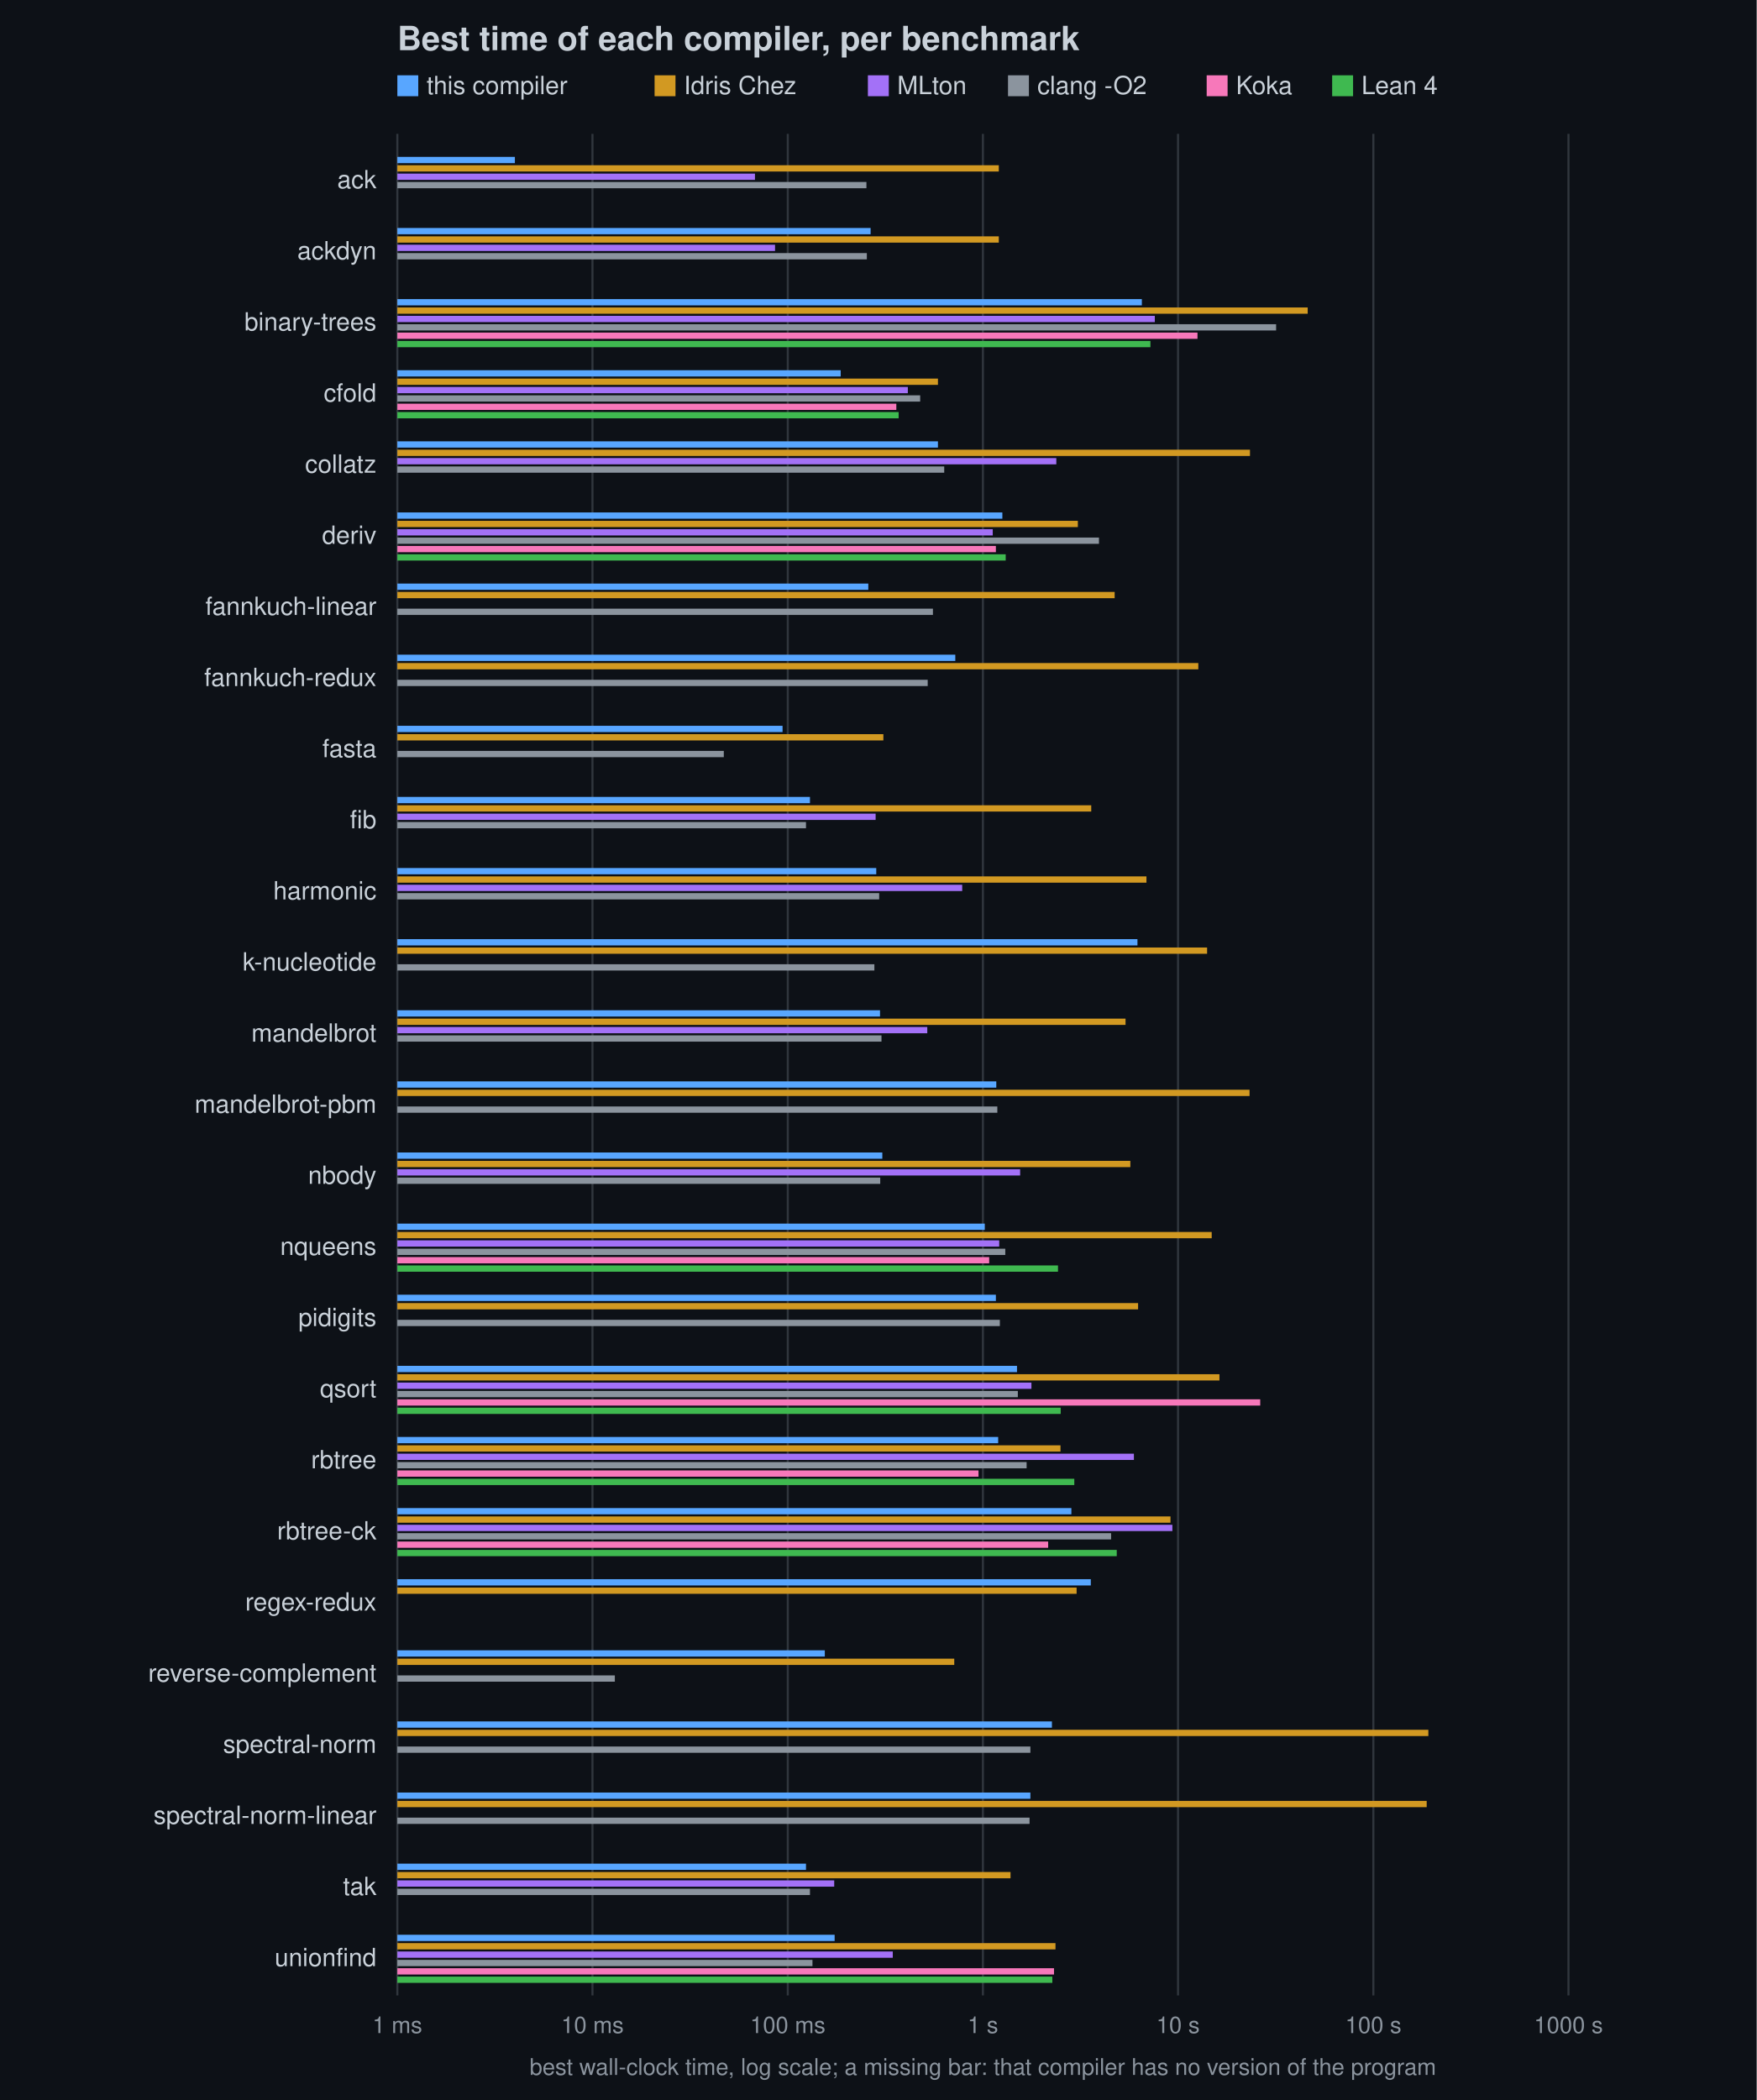
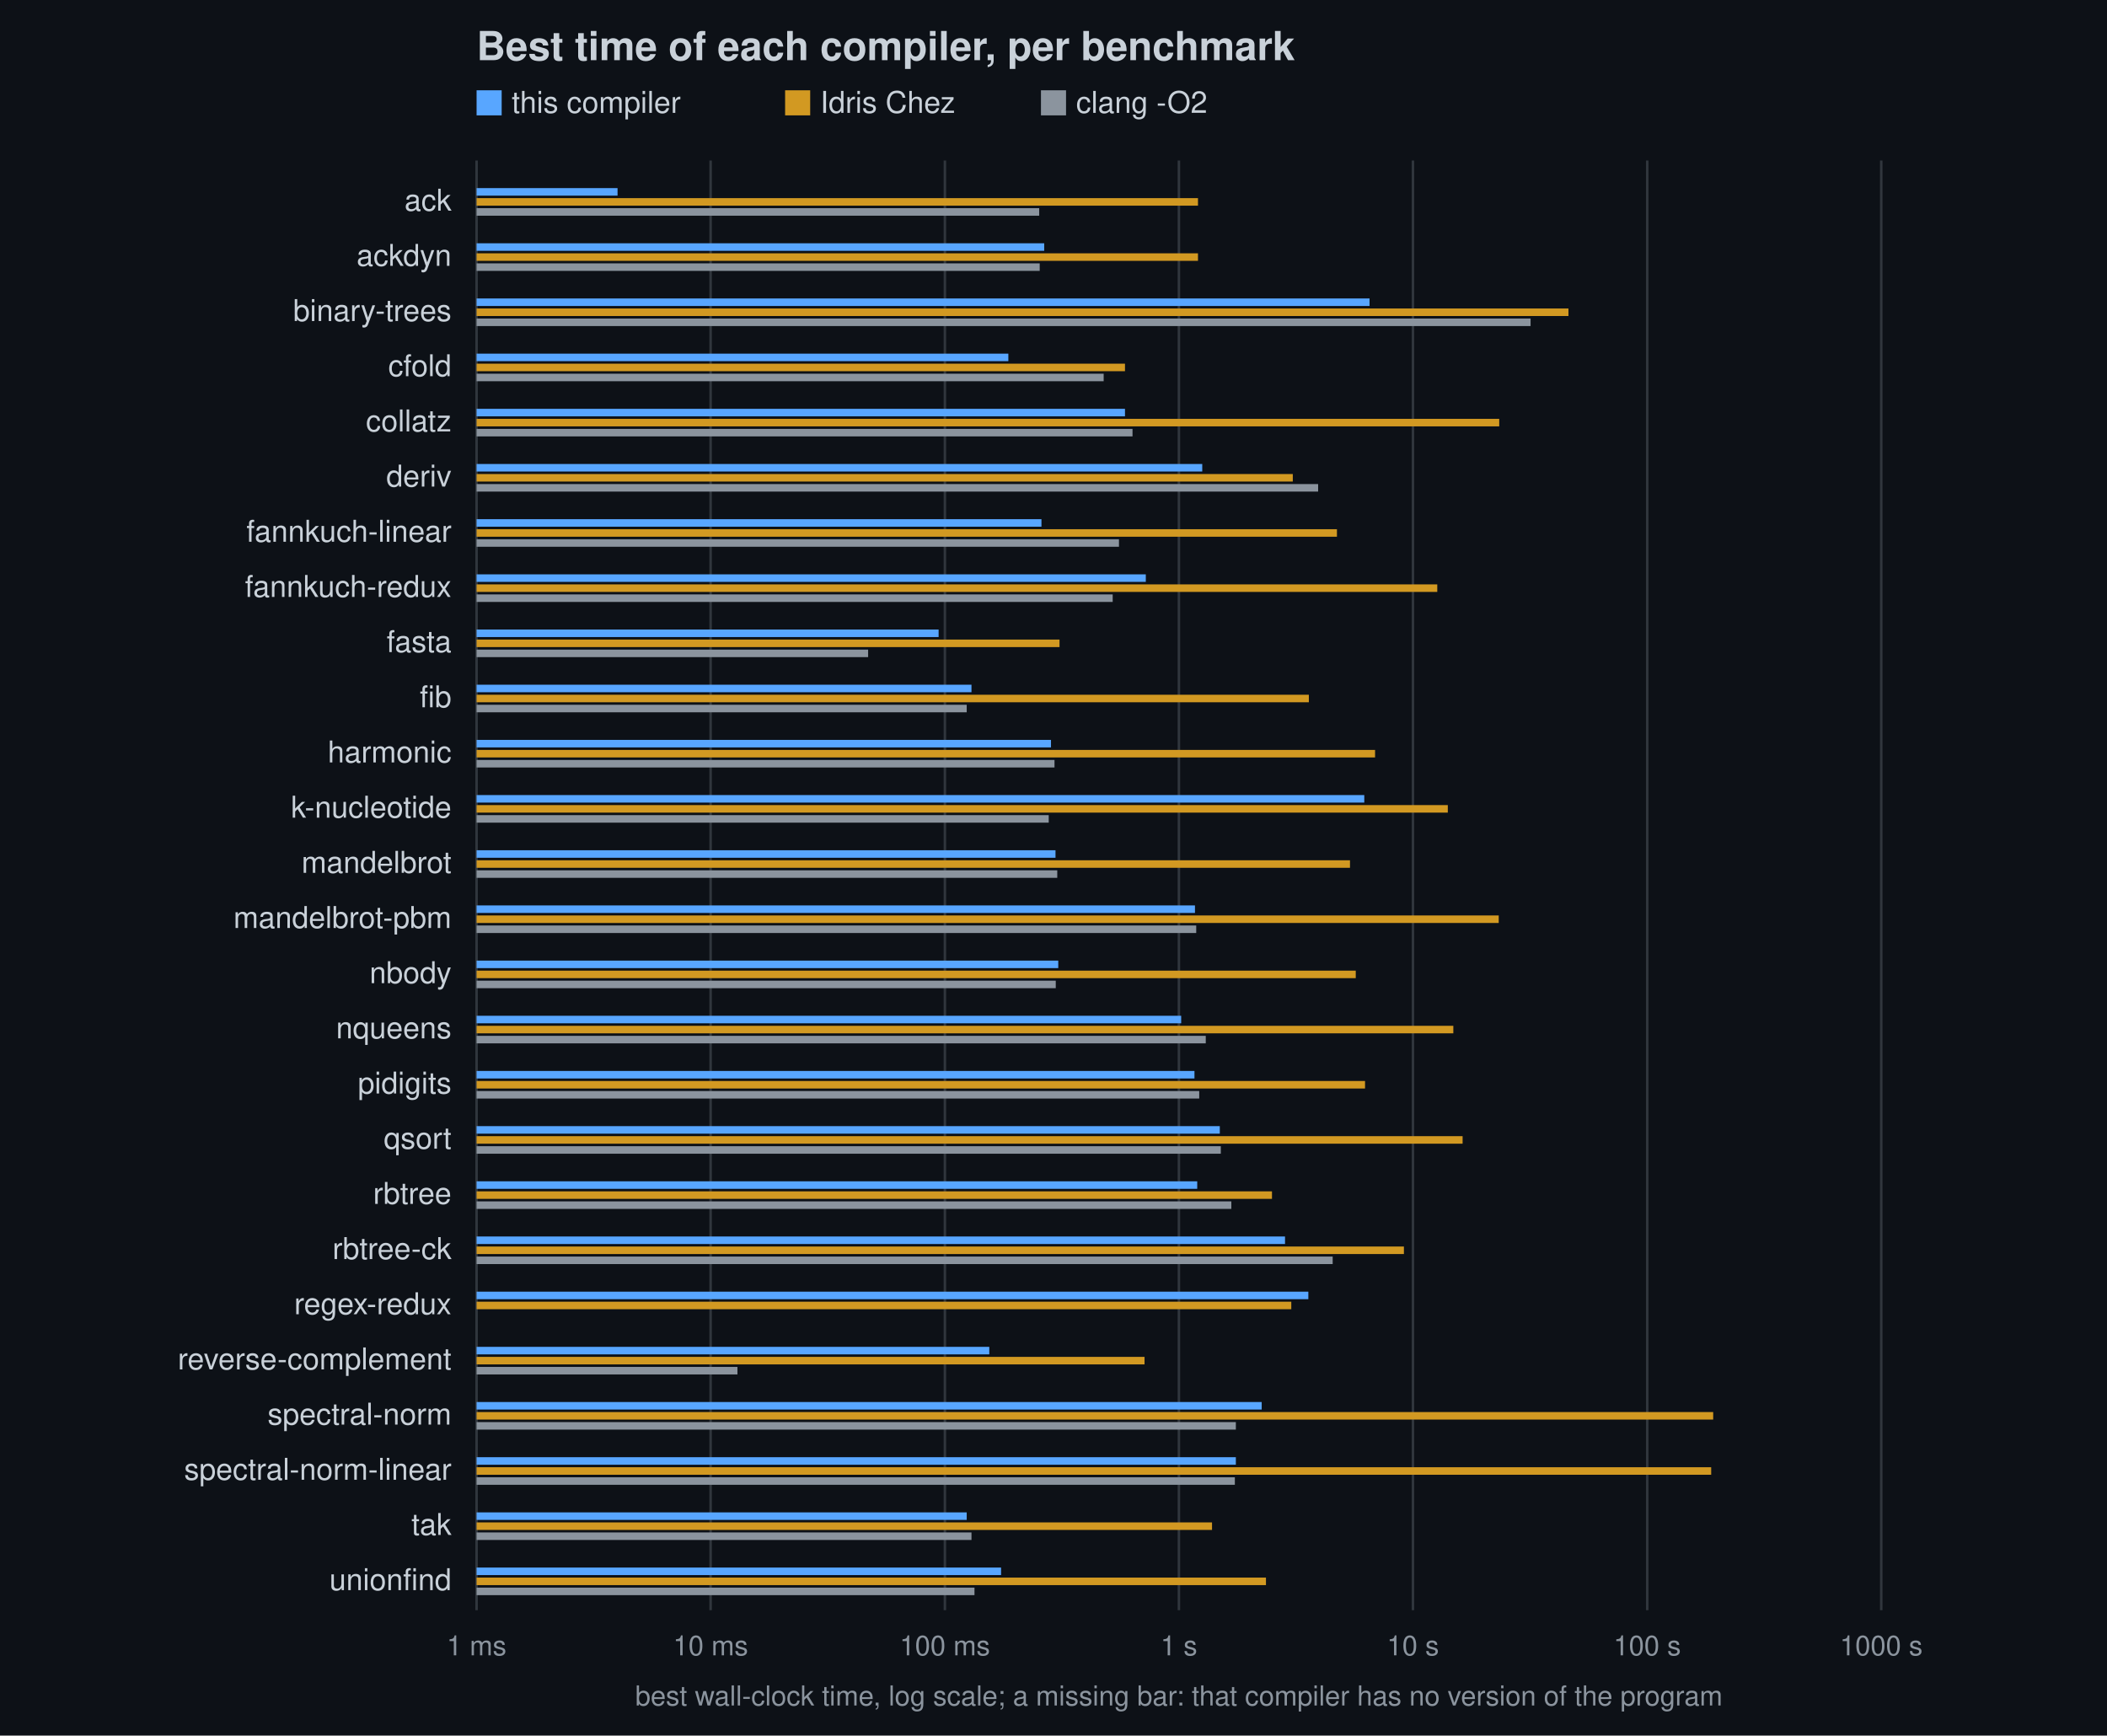
- <svg xmlns="http://www.w3.org/2000/svg" width="840" height="1004" viewBox="0 0 840 1004" font-family="-apple-system, Segoe UI, Helvetica, Arial, sans-serif">
+ <svg xmlns="http://www.w3.org/2000/svg" width="840" height="692" viewBox="0 0 840 692" font-family="-apple-system, Segoe UI, Helvetica, Arial, sans-serif">
  <rect width="100%" height="100%" fill="#0d1117" />
  <text x="190.0" y="24.0" text-anchor="start" font-size="16" fill="#c9d1d9" font-weight="600">Best time of each compiler, per benchmark</text>
  <rect x="190.0" y="36" width="10" height="10" fill="#58a6ff" />
  <text x="204.0" y="45.0" text-anchor="start" font-size="12" fill="#c9d1d9">this compiler</text>
  <rect x="313.0" y="36" width="10" height="10" fill="#d29922" />
  <text x="327.0" y="45.0" text-anchor="start" font-size="12" fill="#c9d1d9">Idris Chez</text>
-   <rect x="415.0" y="36" width="10" height="10" fill="#a371f7" />
-   <text x="429.0" y="45.0" text-anchor="start" font-size="12" fill="#c9d1d9">MLton</text>
-   <rect x="482.0" y="36" width="10" height="10" fill="#8b949e" />
-   <text x="496.0" y="45.0" text-anchor="start" font-size="12" fill="#c9d1d9">clang -O2</text>
-   <rect x="577.0" y="36" width="10" height="10" fill="#f778ba" />
-   <text x="591.0" y="45.0" text-anchor="start" font-size="12" fill="#c9d1d9">Koka</text>
-   <rect x="637.0" y="36" width="10" height="10" fill="#3fb950" />
-   <text x="651.0" y="45.0" text-anchor="start" font-size="12" fill="#c9d1d9">Lean 4</text>
-   <line x1="190.0" y1="64" x2="190.0" y2="954" stroke="#30363d" />
-   <text x="190.0" y="972.0" text-anchor="middle" font-size="11" fill="#8b949e">1 ms</text>
-   <line x1="283.3" y1="64" x2="283.3" y2="954" stroke="#30363d" />
-   <text x="283.3" y="972.0" text-anchor="middle" font-size="11" fill="#8b949e">10 ms</text>
-   <line x1="376.7" y1="64" x2="376.7" y2="954" stroke="#30363d" />
-   <text x="376.7" y="972.0" text-anchor="middle" font-size="11" fill="#8b949e">100 ms</text>
-   <line x1="470.0" y1="64" x2="470.0" y2="954" stroke="#30363d" />
-   <text x="470.0" y="972.0" text-anchor="middle" font-size="11" fill="#8b949e">1 s</text>
-   <line x1="563.3" y1="64" x2="563.3" y2="954" stroke="#30363d" />
-   <text x="563.3" y="972.0" text-anchor="middle" font-size="11" fill="#8b949e">10 s</text>
-   <line x1="656.7" y1="64" x2="656.7" y2="954" stroke="#30363d" />
-   <text x="656.7" y="972.0" text-anchor="middle" font-size="11" fill="#8b949e">100 s</text>
-   <line x1="750.0" y1="64" x2="750.0" y2="954" stroke="#30363d" />
-   <text x="750.0" y="972.0" text-anchor="middle" font-size="11" fill="#8b949e">1000 s</text>
-   <text x="180.0" y="90.0" text-anchor="end" font-size="12" fill="#c9d1d9">ack</text>
+   <rect x="415.0" y="36" width="10" height="10" fill="#8b949e" />
+   <text x="429.0" y="45.0" text-anchor="start" font-size="12" fill="#c9d1d9">clang -O2</text>
+   <line x1="190.0" y1="64" x2="190.0" y2="642" stroke="#30363d" />
+   <text x="190.0" y="660.0" text-anchor="middle" font-size="11" fill="#8b949e">1 ms</text>
+   <line x1="283.3" y1="64" x2="283.3" y2="642" stroke="#30363d" />
+   <text x="283.3" y="660.0" text-anchor="middle" font-size="11" fill="#8b949e">10 ms</text>
+   <line x1="376.7" y1="64" x2="376.7" y2="642" stroke="#30363d" />
+   <text x="376.7" y="660.0" text-anchor="middle" font-size="11" fill="#8b949e">100 ms</text>
+   <line x1="470.0" y1="64" x2="470.0" y2="642" stroke="#30363d" />
+   <text x="470.0" y="660.0" text-anchor="middle" font-size="11" fill="#8b949e">1 s</text>
+   <line x1="563.3" y1="64" x2="563.3" y2="642" stroke="#30363d" />
+   <text x="563.3" y="660.0" text-anchor="middle" font-size="11" fill="#8b949e">10 s</text>
+   <line x1="656.7" y1="64" x2="656.7" y2="642" stroke="#30363d" />
+   <text x="656.7" y="660.0" text-anchor="middle" font-size="11" fill="#8b949e">100 s</text>
+   <line x1="750.0" y1="64" x2="750.0" y2="642" stroke="#30363d" />
+   <text x="750.0" y="660.0" text-anchor="middle" font-size="11" fill="#8b949e">1000 s</text>
+   <text x="180.0" y="84.0" text-anchor="end" font-size="12" fill="#c9d1d9">ack</text>
  <rect x="190" y="75.0" width="56.2" height="3" fill="#58a6ff" />
  <rect x="190" y="79.0" width="287.6" height="3" fill="#d29922" />
-   <rect x="190" y="83.0" width="171.0" height="3" fill="#a371f7" />
-   <rect x="190" y="87.0" width="224.3" height="3" fill="#8b949e" />
-   <text x="180.0" y="124.0" text-anchor="end" font-size="12" fill="#c9d1d9">ackdyn</text>
-   <rect x="190" y="109.0" width="226.3" height="3" fill="#58a6ff" />
-   <rect x="190" y="113.0" width="287.6" height="3" fill="#d29922" />
-   <rect x="190" y="117.0" width="180.6" height="3" fill="#a371f7" />
-   <rect x="190" y="121.0" width="224.5" height="3" fill="#8b949e" />
-   <text x="180.0" y="158.0" text-anchor="end" font-size="12" fill="#c9d1d9">binary-trees</text>
-   <rect x="190" y="143.0" width="356.0" height="3" fill="#58a6ff" />
-   <rect x="190" y="147.0" width="435.3" height="3" fill="#d29922" />
-   <rect x="190" y="151.0" width="362.2" height="3" fill="#a371f7" />
-   <rect x="190" y="155.0" width="420.2" height="3" fill="#8b949e" />
-   <rect x="190" y="159.0" width="382.6" height="3" fill="#f778ba" />
-   <rect x="190" y="163.0" width="360.1" height="3" fill="#3fb950" />
-   <text x="180.0" y="192.0" text-anchor="end" font-size="12" fill="#c9d1d9">cfold</text>
-   <rect x="190" y="177.0" width="212.0" height="3" fill="#58a6ff" />
-   <rect x="190" y="181.0" width="258.5" height="3" fill="#d29922" />
-   <rect x="190" y="185.0" width="244.1" height="3" fill="#a371f7" />
-   <rect x="190" y="189.0" width="250.0" height="3" fill="#8b949e" />
-   <rect x="190" y="193.0" width="238.6" height="3" fill="#f778ba" />
-   <rect x="190" y="197.0" width="239.7" height="3" fill="#3fb950" />
-   <text x="180.0" y="226.0" text-anchor="end" font-size="12" fill="#c9d1d9">collatz</text>
-   <rect x="190" y="211.0" width="258.5" height="3" fill="#58a6ff" />
-   <rect x="190" y="215.0" width="407.7" height="3" fill="#d29922" />
-   <rect x="190" y="219.0" width="315.1" height="3" fill="#a371f7" />
-   <rect x="190" y="223.0" width="261.5" height="3" fill="#8b949e" />
-   <text x="180.0" y="260.0" text-anchor="end" font-size="12" fill="#c9d1d9">deriv</text>
-   <rect x="190" y="245.0" width="289.3" height="3" fill="#58a6ff" />
-   <rect x="190" y="249.0" width="325.4" height="3" fill="#d29922" />
-   <rect x="190" y="253.0" width="284.7" height="3" fill="#a371f7" />
-   <rect x="190" y="257.0" width="335.5" height="3" fill="#8b949e" />
-   <rect x="190" y="261.0" width="286.2" height="3" fill="#f778ba" />
-   <rect x="190" y="265.0" width="290.9" height="3" fill="#3fb950" />
-   <text x="180.0" y="294.0" text-anchor="end" font-size="12" fill="#c9d1d9">fannkuch-linear</text>
-   <rect x="190" y="279.0" width="225.2" height="3" fill="#58a6ff" />
-   <rect x="190" y="283.0" width="343.0" height="3" fill="#d29922" />
-   <rect x="190" y="291.0" width="256.1" height="3" fill="#8b949e" />
-   <text x="180.0" y="328.0" text-anchor="end" font-size="12" fill="#c9d1d9">fannkuch-redux</text>
-   <rect x="190" y="313.0" width="266.8" height="3" fill="#58a6ff" />
-   <rect x="190" y="317.0" width="383.0" height="3" fill="#d29922" />
-   <rect x="190" y="325.0" width="253.6" height="3" fill="#8b949e" />
-   <text x="180.0" y="362.0" text-anchor="end" font-size="12" fill="#c9d1d9">fasta</text>
-   <rect x="190" y="347.0" width="184.2" height="3" fill="#58a6ff" />
-   <rect x="190" y="351.0" width="232.4" height="3" fill="#d29922" />
-   <rect x="190" y="359.0" width="156.1" height="3" fill="#8b949e" />
-   <text x="180.0" y="396.0" text-anchor="end" font-size="12" fill="#c9d1d9">fib</text>
-   <rect x="190" y="381.0" width="197.3" height="3" fill="#58a6ff" />
-   <rect x="190" y="385.0" width="331.8" height="3" fill="#d29922" />
-   <rect x="190" y="389.0" width="228.7" height="3" fill="#a371f7" />
-   <rect x="190" y="393.0" width="195.4" height="3" fill="#8b949e" />
-   <text x="180.0" y="430.0" text-anchor="end" font-size="12" fill="#c9d1d9">harmonic</text>
-   <rect x="190" y="415.0" width="229.0" height="3" fill="#58a6ff" />
-   <rect x="190" y="419.0" width="358.2" height="3" fill="#d29922" />
-   <rect x="190" y="423.0" width="270.1" height="3" fill="#a371f7" />
-   <rect x="190" y="427.0" width="230.4" height="3" fill="#8b949e" />
-   <text x="180.0" y="464.0" text-anchor="end" font-size="12" fill="#c9d1d9">k-nucleotide</text>
-   <rect x="190" y="449.0" width="353.9" height="3" fill="#58a6ff" />
-   <rect x="190" y="453.0" width="387.2" height="3" fill="#d29922" />
-   <rect x="190" y="461.0" width="228.1" height="3" fill="#8b949e" />
-   <text x="180.0" y="498.0" text-anchor="end" font-size="12" fill="#c9d1d9">mandelbrot</text>
-   <rect x="190" y="483.0" width="230.8" height="3" fill="#58a6ff" />
-   <rect x="190" y="487.0" width="348.2" height="3" fill="#d29922" />
-   <rect x="190" y="491.0" width="253.4" height="3" fill="#a371f7" />
-   <rect x="190" y="495.0" width="231.5" height="3" fill="#8b949e" />
-   <text x="180.0" y="532.0" text-anchor="end" font-size="12" fill="#c9d1d9">mandelbrot-pbm</text>
-   <rect x="190" y="517.0" width="286.4" height="3" fill="#58a6ff" />
-   <rect x="190" y="521.0" width="407.5" height="3" fill="#d29922" />
-   <rect x="190" y="529.0" width="286.9" height="3" fill="#8b949e" />
-   <text x="180.0" y="566.0" text-anchor="end" font-size="12" fill="#c9d1d9">nbody</text>
-   <rect x="190" y="551.0" width="231.9" height="3" fill="#58a6ff" />
-   <rect x="190" y="555.0" width="350.5" height="3" fill="#d29922" />
-   <rect x="190" y="559.0" width="297.8" height="3" fill="#a371f7" />
-   <rect x="190" y="563.0" width="230.9" height="3" fill="#8b949e" />
-   <text x="180.0" y="600.0" text-anchor="end" font-size="12" fill="#c9d1d9">nqueens</text>
-   <rect x="190" y="585.0" width="280.9" height="3" fill="#58a6ff" />
-   <rect x="190" y="589.0" width="389.4" height="3" fill="#d29922" />
-   <rect x="190" y="593.0" width="287.8" height="3" fill="#a371f7" />
-   <rect x="190" y="597.0" width="290.7" height="3" fill="#8b949e" />
-   <rect x="190" y="601.0" width="283.0" height="3" fill="#f778ba" />
-   <rect x="190" y="605.0" width="315.9" height="3" fill="#3fb950" />
-   <text x="180.0" y="634.0" text-anchor="end" font-size="12" fill="#c9d1d9">pidigits</text>
-   <rect x="190" y="619.0" width="286.2" height="3" fill="#58a6ff" />
-   <rect x="190" y="623.0" width="354.2" height="3" fill="#d29922" />
-   <rect x="190" y="631.0" width="288.1" height="3" fill="#8b949e" />
-   <text x="180.0" y="668.0" text-anchor="end" font-size="12" fill="#c9d1d9">qsort</text>
-   <rect x="190" y="653.0" width="296.3" height="3" fill="#58a6ff" />
-   <rect x="190" y="657.0" width="393.1" height="3" fill="#d29922" />
-   <rect x="190" y="661.0" width="303.2" height="3" fill="#a371f7" />
-   <rect x="190" y="665.0" width="296.7" height="3" fill="#8b949e" />
-   <rect x="190" y="669.0" width="412.6" height="3" fill="#f778ba" />
-   <rect x="190" y="673.0" width="317.2" height="3" fill="#3fb950" />
-   <text x="180.0" y="702.0" text-anchor="end" font-size="12" fill="#c9d1d9">rbtree</text>
-   <rect x="190" y="687.0" width="287.3" height="3" fill="#58a6ff" />
-   <rect x="190" y="691.0" width="317.1" height="3" fill="#d29922" />
-   <rect x="190" y="695.0" width="352.2" height="3" fill="#a371f7" />
-   <rect x="190" y="699.0" width="300.9" height="3" fill="#8b949e" />
-   <rect x="190" y="703.0" width="277.9" height="3" fill="#f778ba" />
-   <rect x="190" y="707.0" width="323.7" height="3" fill="#3fb950" />
-   <text x="180.0" y="736.0" text-anchor="end" font-size="12" fill="#c9d1d9">rbtree-ck</text>
-   <rect x="190" y="721.0" width="322.3" height="3" fill="#58a6ff" />
-   <rect x="190" y="725.0" width="369.7" height="3" fill="#d29922" />
-   <rect x="190" y="729.0" width="370.6" height="3" fill="#a371f7" />
-   <rect x="190" y="733.0" width="341.3" height="3" fill="#8b949e" />
-   <rect x="190" y="737.0" width="311.2" height="3" fill="#f778ba" />
-   <rect x="190" y="741.0" width="344.0" height="3" fill="#3fb950" />
-   <text x="180.0" y="770.0" text-anchor="end" font-size="12" fill="#c9d1d9">regex-redux</text>
-   <rect x="190" y="755.0" width="331.6" height="3" fill="#58a6ff" />
-   <rect x="190" y="759.0" width="324.8" height="3" fill="#d29922" />
-   <text x="180.0" y="804.0" text-anchor="end" font-size="12" fill="#c9d1d9">reverse-complement</text>
-   <rect x="190" y="789.0" width="204.4" height="3" fill="#58a6ff" />
-   <rect x="190" y="793.0" width="266.3" height="3" fill="#d29922" />
-   <rect x="190" y="801.0" width="104.0" height="3" fill="#8b949e" />
-   <text x="180.0" y="838.0" text-anchor="end" font-size="12" fill="#c9d1d9">spectral-norm</text>
-   <rect x="190" y="823.0" width="313.0" height="3" fill="#58a6ff" />
-   <rect x="190" y="827.0" width="493.0" height="3" fill="#d29922" />
-   <rect x="190" y="835.0" width="302.7" height="3" fill="#8b949e" />
-   <text x="180.0" y="872.0" text-anchor="end" font-size="12" fill="#c9d1d9">spectral-norm-linear</text>
-   <rect x="190" y="857.0" width="302.7" height="3" fill="#58a6ff" />
-   <rect x="190" y="861.0" width="492.2" height="3" fill="#d29922" />
-   <rect x="190" y="869.0" width="302.3" height="3" fill="#8b949e" />
-   <text x="180.0" y="906.0" text-anchor="end" font-size="12" fill="#c9d1d9">tak</text>
-   <rect x="190" y="891.0" width="195.4" height="3" fill="#58a6ff" />
-   <rect x="190" y="895.0" width="293.2" height="3" fill="#d29922" />
-   <rect x="190" y="899.0" width="208.9" height="3" fill="#a371f7" />
-   <rect x="190" y="903.0" width="197.3" height="3" fill="#8b949e" />
-   <text x="180.0" y="940.0" text-anchor="end" font-size="12" fill="#c9d1d9">unionfind</text>
-   <rect x="190" y="925.0" width="209.1" height="3" fill="#58a6ff" />
-   <rect x="190" y="929.0" width="314.7" height="3" fill="#d29922" />
-   <rect x="190" y="933.0" width="236.9" height="3" fill="#a371f7" />
-   <rect x="190" y="937.0" width="198.5" height="3" fill="#8b949e" />
-   <rect x="190" y="941.0" width="314.0" height="3" fill="#f778ba" />
-   <rect x="190" y="945.0" width="313.2" height="3" fill="#3fb950" />
-   <text x="470.0" y="992.0" text-anchor="middle" font-size="11" fill="#8b949e">best wall-clock time, log scale; a missing bar: that compiler has no version of the program</text>
+   <rect x="190" y="83.0" width="224.3" height="3" fill="#8b949e" />
+   <text x="180.0" y="106.0" text-anchor="end" font-size="12" fill="#c9d1d9">ackdyn</text>
+   <rect x="190" y="97.0" width="226.3" height="3" fill="#58a6ff" />
+   <rect x="190" y="101.0" width="287.6" height="3" fill="#d29922" />
+   <rect x="190" y="105.0" width="224.5" height="3" fill="#8b949e" />
+   <text x="180.0" y="128.0" text-anchor="end" font-size="12" fill="#c9d1d9">binary-trees</text>
+   <rect x="190" y="119.0" width="356.0" height="3" fill="#58a6ff" />
+   <rect x="190" y="123.0" width="435.3" height="3" fill="#d29922" />
+   <rect x="190" y="127.0" width="420.2" height="3" fill="#8b949e" />
+   <text x="180.0" y="150.0" text-anchor="end" font-size="12" fill="#c9d1d9">cfold</text>
+   <rect x="190" y="141.0" width="212.0" height="3" fill="#58a6ff" />
+   <rect x="190" y="145.0" width="258.5" height="3" fill="#d29922" />
+   <rect x="190" y="149.0" width="250.0" height="3" fill="#8b949e" />
+   <text x="180.0" y="172.0" text-anchor="end" font-size="12" fill="#c9d1d9">collatz</text>
+   <rect x="190" y="163.0" width="258.5" height="3" fill="#58a6ff" />
+   <rect x="190" y="167.0" width="407.7" height="3" fill="#d29922" />
+   <rect x="190" y="171.0" width="261.5" height="3" fill="#8b949e" />
+   <text x="180.0" y="194.0" text-anchor="end" font-size="12" fill="#c9d1d9">deriv</text>
+   <rect x="190" y="185.0" width="289.3" height="3" fill="#58a6ff" />
+   <rect x="190" y="189.0" width="325.4" height="3" fill="#d29922" />
+   <rect x="190" y="193.0" width="335.5" height="3" fill="#8b949e" />
+   <text x="180.0" y="216.0" text-anchor="end" font-size="12" fill="#c9d1d9">fannkuch-linear</text>
+   <rect x="190" y="207.0" width="225.2" height="3" fill="#58a6ff" />
+   <rect x="190" y="211.0" width="343.0" height="3" fill="#d29922" />
+   <rect x="190" y="215.0" width="256.1" height="3" fill="#8b949e" />
+   <text x="180.0" y="238.0" text-anchor="end" font-size="12" fill="#c9d1d9">fannkuch-redux</text>
+   <rect x="190" y="229.0" width="266.8" height="3" fill="#58a6ff" />
+   <rect x="190" y="233.0" width="383.0" height="3" fill="#d29922" />
+   <rect x="190" y="237.0" width="253.6" height="3" fill="#8b949e" />
+   <text x="180.0" y="260.0" text-anchor="end" font-size="12" fill="#c9d1d9">fasta</text>
+   <rect x="190" y="251.0" width="184.2" height="3" fill="#58a6ff" />
+   <rect x="190" y="255.0" width="232.4" height="3" fill="#d29922" />
+   <rect x="190" y="259.0" width="156.1" height="3" fill="#8b949e" />
+   <text x="180.0" y="282.0" text-anchor="end" font-size="12" fill="#c9d1d9">fib</text>
+   <rect x="190" y="273.0" width="197.3" height="3" fill="#58a6ff" />
+   <rect x="190" y="277.0" width="331.8" height="3" fill="#d29922" />
+   <rect x="190" y="281.0" width="195.4" height="3" fill="#8b949e" />
+   <text x="180.0" y="304.0" text-anchor="end" font-size="12" fill="#c9d1d9">harmonic</text>
+   <rect x="190" y="295.0" width="229.0" height="3" fill="#58a6ff" />
+   <rect x="190" y="299.0" width="358.2" height="3" fill="#d29922" />
+   <rect x="190" y="303.0" width="230.4" height="3" fill="#8b949e" />
+   <text x="180.0" y="326.0" text-anchor="end" font-size="12" fill="#c9d1d9">k-nucleotide</text>
+   <rect x="190" y="317.0" width="353.9" height="3" fill="#58a6ff" />
+   <rect x="190" y="321.0" width="387.2" height="3" fill="#d29922" />
+   <rect x="190" y="325.0" width="228.1" height="3" fill="#8b949e" />
+   <text x="180.0" y="348.0" text-anchor="end" font-size="12" fill="#c9d1d9">mandelbrot</text>
+   <rect x="190" y="339.0" width="230.8" height="3" fill="#58a6ff" />
+   <rect x="190" y="343.0" width="348.2" height="3" fill="#d29922" />
+   <rect x="190" y="347.0" width="231.5" height="3" fill="#8b949e" />
+   <text x="180.0" y="370.0" text-anchor="end" font-size="12" fill="#c9d1d9">mandelbrot-pbm</text>
+   <rect x="190" y="361.0" width="286.4" height="3" fill="#58a6ff" />
+   <rect x="190" y="365.0" width="407.5" height="3" fill="#d29922" />
+   <rect x="190" y="369.0" width="286.9" height="3" fill="#8b949e" />
+   <text x="180.0" y="392.0" text-anchor="end" font-size="12" fill="#c9d1d9">nbody</text>
+   <rect x="190" y="383.0" width="231.9" height="3" fill="#58a6ff" />
+   <rect x="190" y="387.0" width="350.5" height="3" fill="#d29922" />
+   <rect x="190" y="391.0" width="230.9" height="3" fill="#8b949e" />
+   <text x="180.0" y="414.0" text-anchor="end" font-size="12" fill="#c9d1d9">nqueens</text>
+   <rect x="190" y="405.0" width="280.9" height="3" fill="#58a6ff" />
+   <rect x="190" y="409.0" width="389.4" height="3" fill="#d29922" />
+   <rect x="190" y="413.0" width="290.7" height="3" fill="#8b949e" />
+   <text x="180.0" y="436.0" text-anchor="end" font-size="12" fill="#c9d1d9">pidigits</text>
+   <rect x="190" y="427.0" width="286.2" height="3" fill="#58a6ff" />
+   <rect x="190" y="431.0" width="354.2" height="3" fill="#d29922" />
+   <rect x="190" y="435.0" width="288.1" height="3" fill="#8b949e" />
+   <text x="180.0" y="458.0" text-anchor="end" font-size="12" fill="#c9d1d9">qsort</text>
+   <rect x="190" y="449.0" width="296.3" height="3" fill="#58a6ff" />
+   <rect x="190" y="453.0" width="393.1" height="3" fill="#d29922" />
+   <rect x="190" y="457.0" width="296.7" height="3" fill="#8b949e" />
+   <text x="180.0" y="480.0" text-anchor="end" font-size="12" fill="#c9d1d9">rbtree</text>
+   <rect x="190" y="471.0" width="287.3" height="3" fill="#58a6ff" />
+   <rect x="190" y="475.0" width="317.1" height="3" fill="#d29922" />
+   <rect x="190" y="479.0" width="300.9" height="3" fill="#8b949e" />
+   <text x="180.0" y="502.0" text-anchor="end" font-size="12" fill="#c9d1d9">rbtree-ck</text>
+   <rect x="190" y="493.0" width="322.3" height="3" fill="#58a6ff" />
+   <rect x="190" y="497.0" width="369.7" height="3" fill="#d29922" />
+   <rect x="190" y="501.0" width="341.3" height="3" fill="#8b949e" />
+   <text x="180.0" y="524.0" text-anchor="end" font-size="12" fill="#c9d1d9">regex-redux</text>
+   <rect x="190" y="515.0" width="331.6" height="3" fill="#58a6ff" />
+   <rect x="190" y="519.0" width="324.8" height="3" fill="#d29922" />
+   <text x="180.0" y="546.0" text-anchor="end" font-size="12" fill="#c9d1d9">reverse-complement</text>
+   <rect x="190" y="537.0" width="204.4" height="3" fill="#58a6ff" />
+   <rect x="190" y="541.0" width="266.3" height="3" fill="#d29922" />
+   <rect x="190" y="545.0" width="104.0" height="3" fill="#8b949e" />
+   <text x="180.0" y="568.0" text-anchor="end" font-size="12" fill="#c9d1d9">spectral-norm</text>
+   <rect x="190" y="559.0" width="313.0" height="3" fill="#58a6ff" />
+   <rect x="190" y="563.0" width="493.0" height="3" fill="#d29922" />
+   <rect x="190" y="567.0" width="302.7" height="3" fill="#8b949e" />
+   <text x="180.0" y="590.0" text-anchor="end" font-size="12" fill="#c9d1d9">spectral-norm-linear</text>
+   <rect x="190" y="581.0" width="302.7" height="3" fill="#58a6ff" />
+   <rect x="190" y="585.0" width="492.2" height="3" fill="#d29922" />
+   <rect x="190" y="589.0" width="302.3" height="3" fill="#8b949e" />
+   <text x="180.0" y="612.0" text-anchor="end" font-size="12" fill="#c9d1d9">tak</text>
+   <rect x="190" y="603.0" width="195.4" height="3" fill="#58a6ff" />
+   <rect x="190" y="607.0" width="293.2" height="3" fill="#d29922" />
+   <rect x="190" y="611.0" width="197.3" height="3" fill="#8b949e" />
+   <text x="180.0" y="634.0" text-anchor="end" font-size="12" fill="#c9d1d9">unionfind</text>
+   <rect x="190" y="625.0" width="209.1" height="3" fill="#58a6ff" />
+   <rect x="190" y="629.0" width="314.7" height="3" fill="#d29922" />
+   <rect x="190" y="633.0" width="198.5" height="3" fill="#8b949e" />
+   <text x="470.0" y="680.0" text-anchor="middle" font-size="11" fill="#8b949e">best wall-clock time, log scale; a missing bar: that compiler has no version of the program</text>
</svg>
